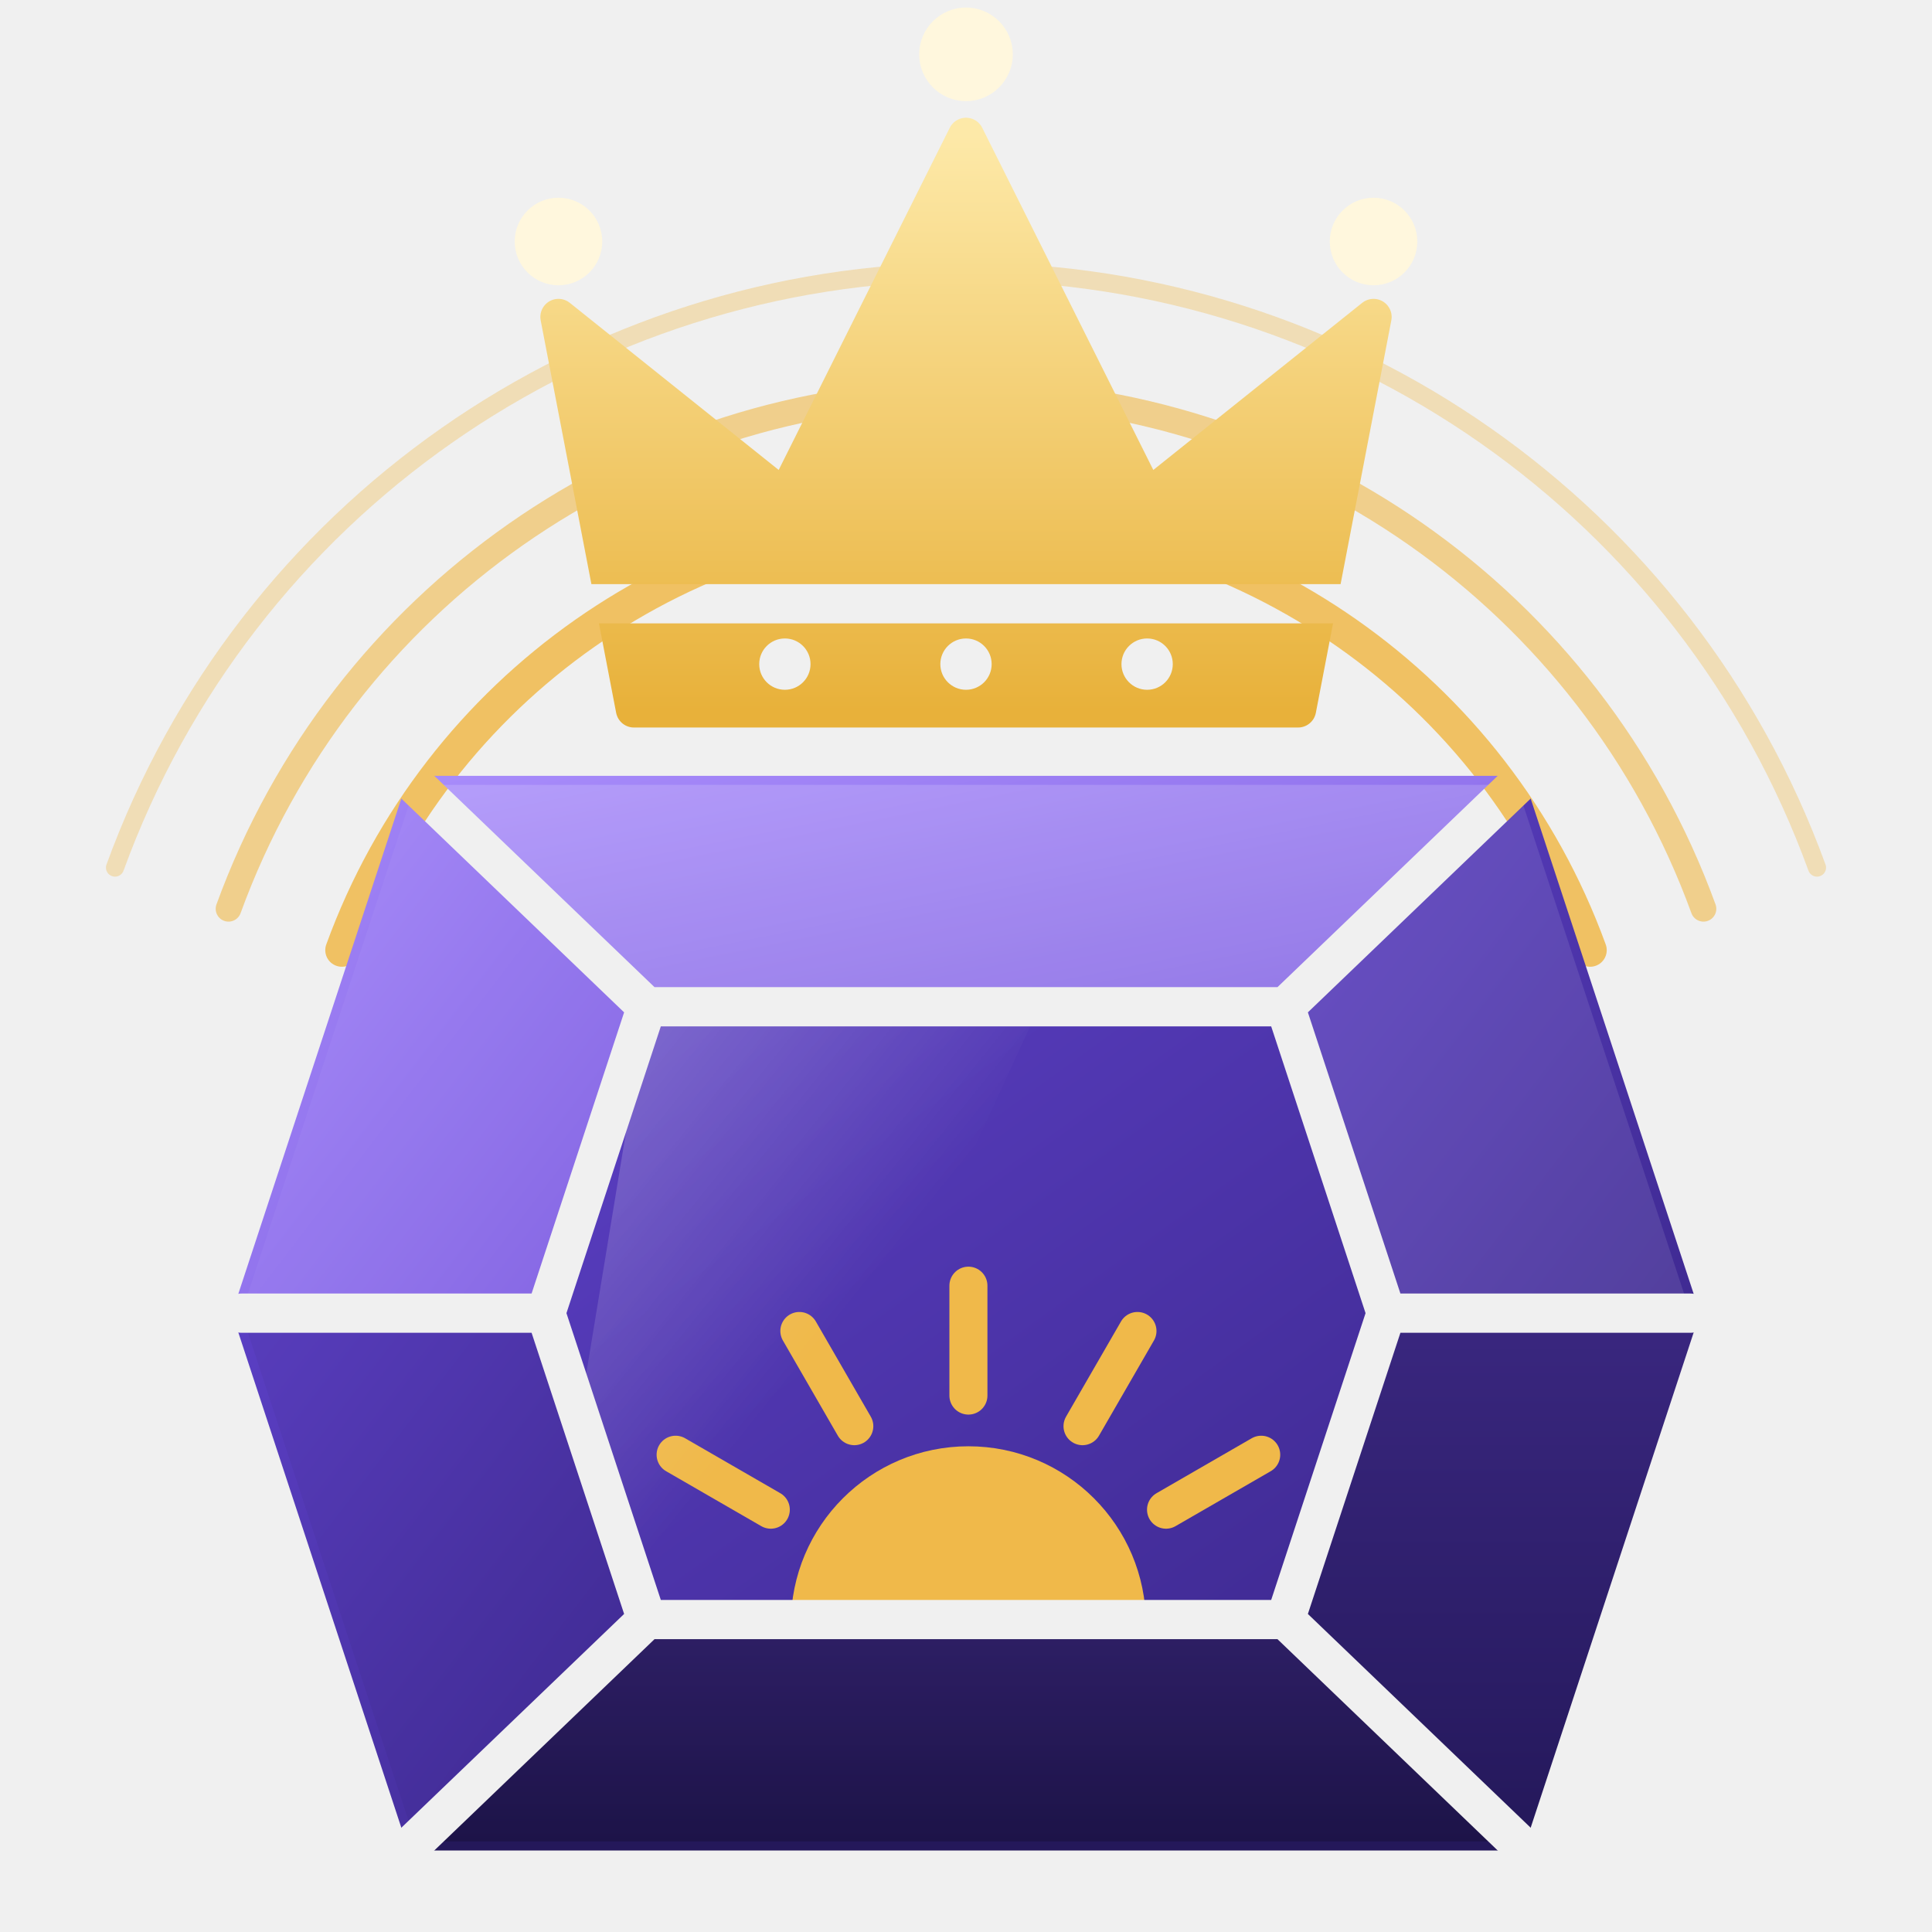
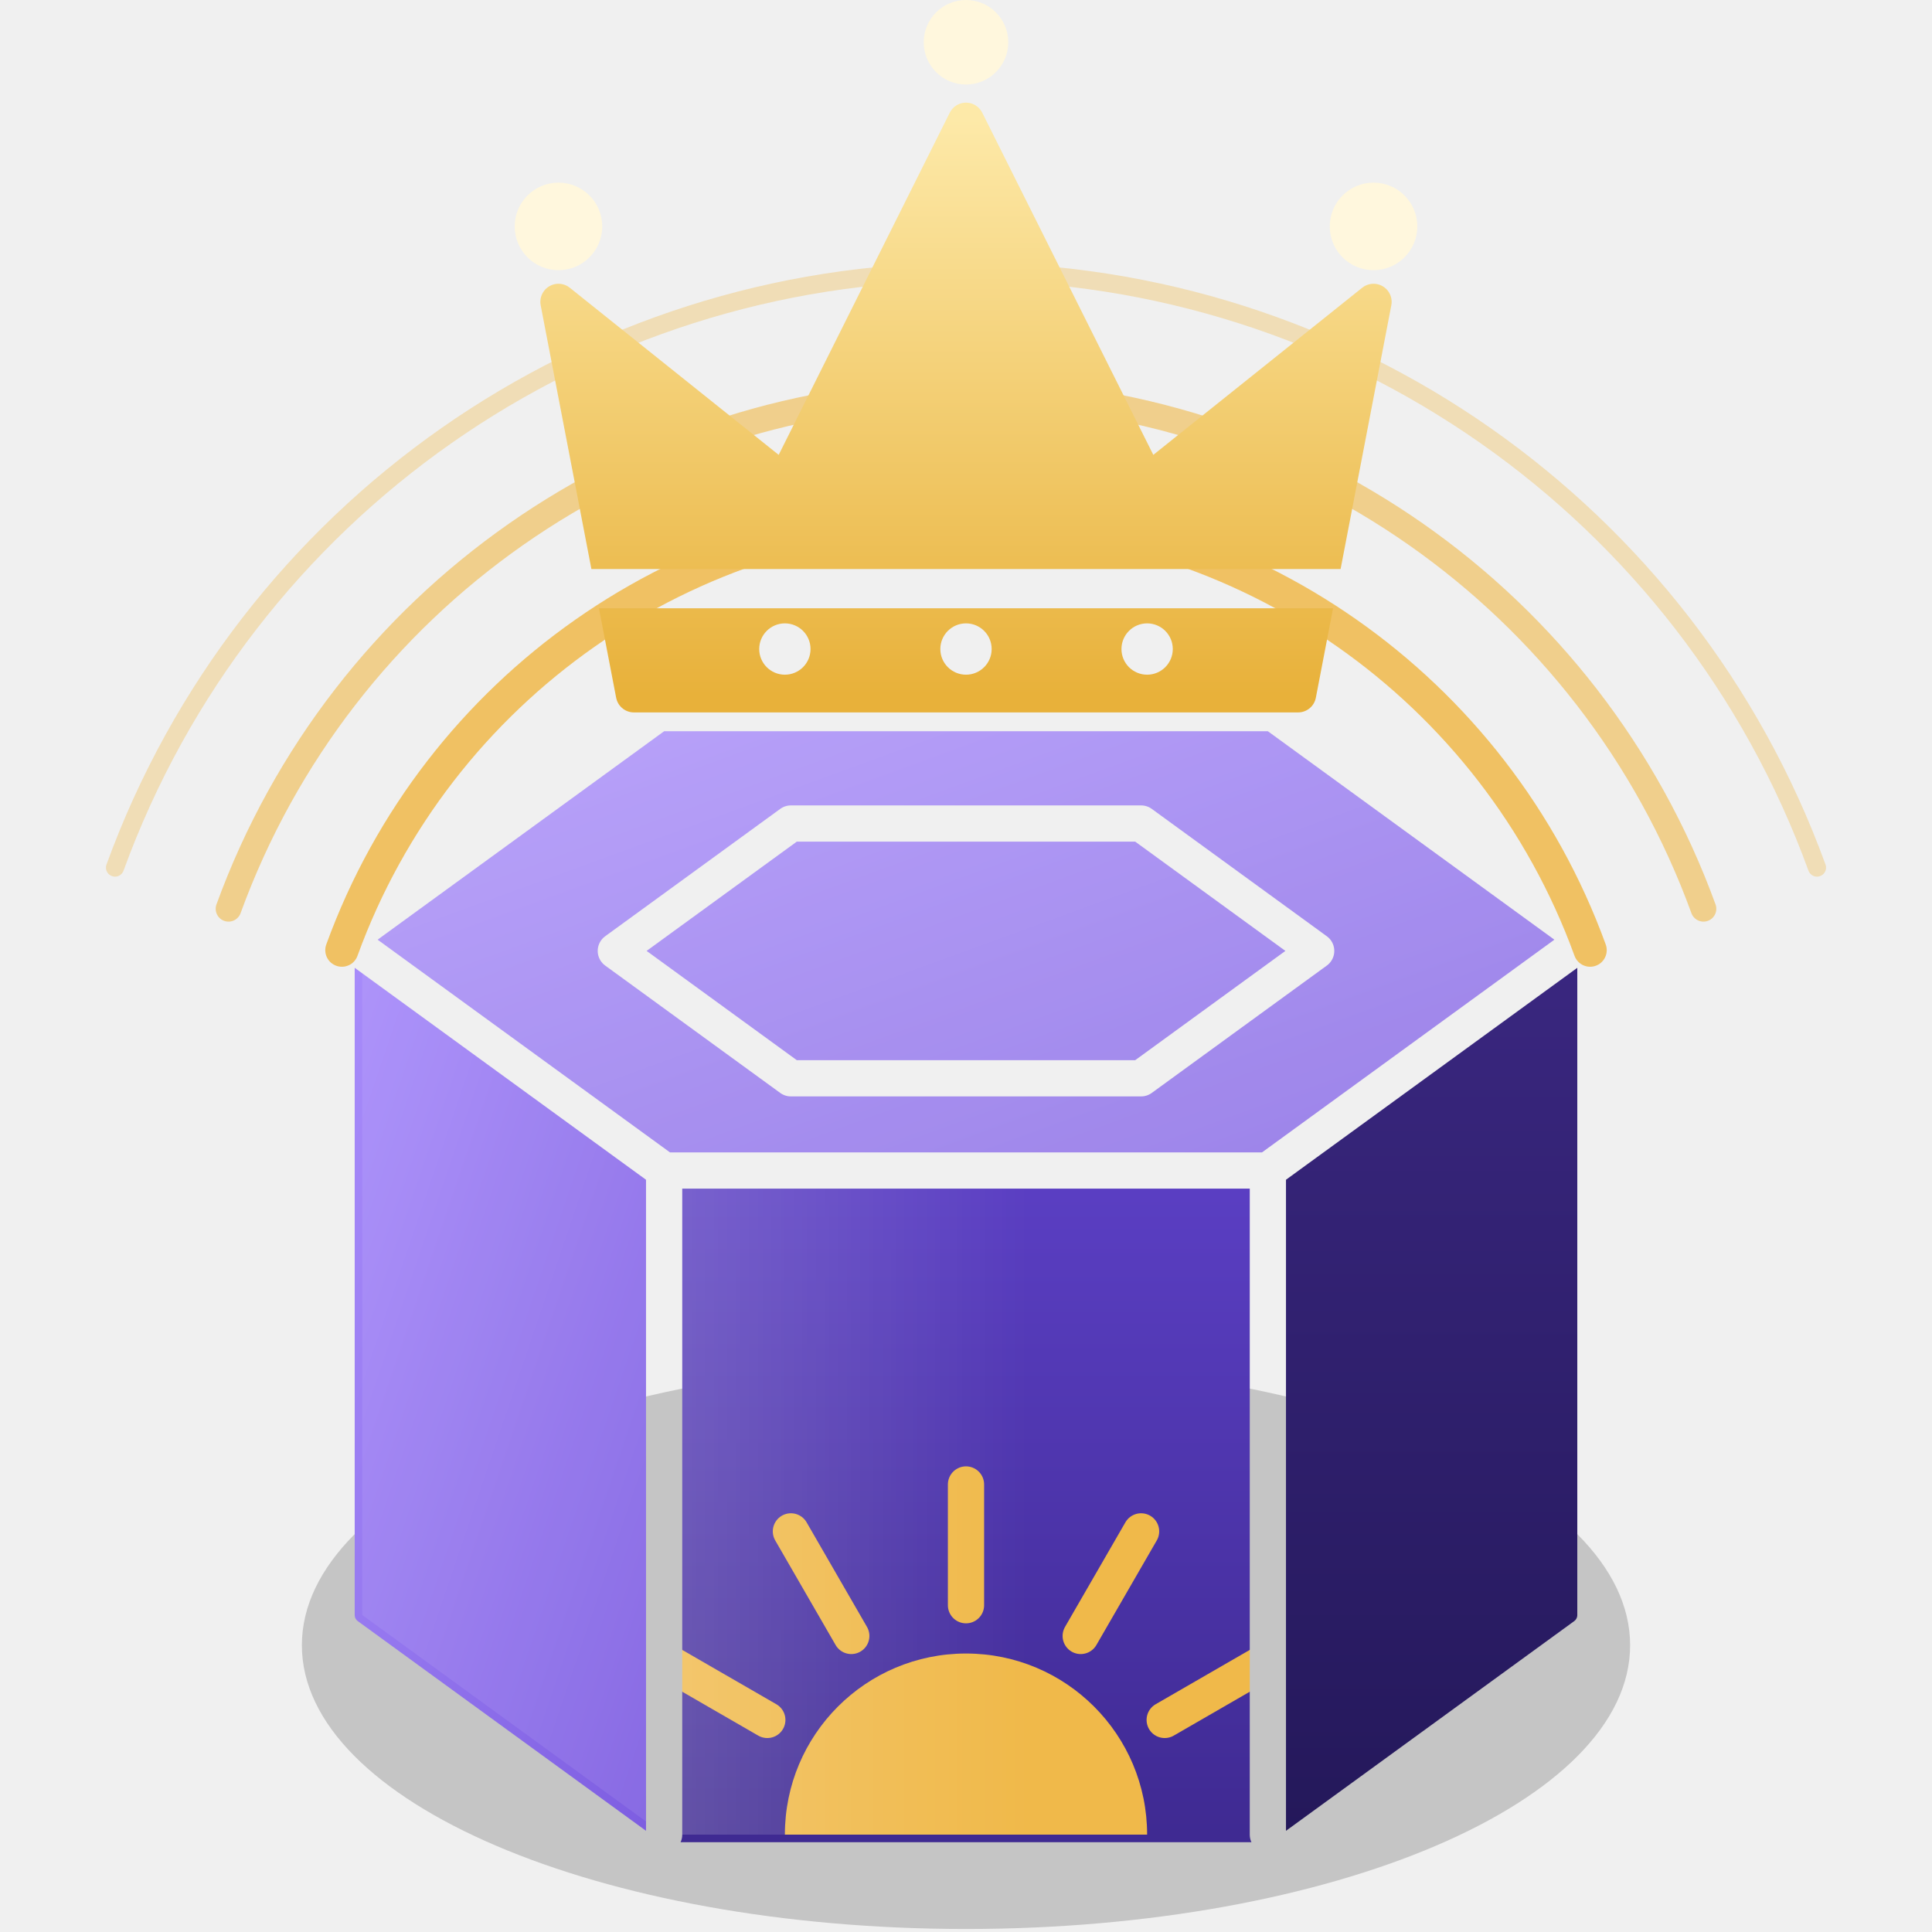
<svg xmlns="http://www.w3.org/2000/svg" viewBox="0 0 128 128" width="128" height="128" role="img" aria-label="Block Master, Martin Luther King Jr. Day">
  <defs>
    <linearGradient id="mlk-top" x1="0" y1="0" x2="1" y2="1">
      <stop offset="0" stop-color="#a78bfa" />
      <stop offset="1" stop-color="#7c5ce0" />
    </linearGradient>
-     <linearGradient id="mlk-left" x1="0" y1="0" x2="1" y2="1">
+     <linearGradient id="mlk-left" x1="0" y1="0" x2="0" y2="1">
      <stop offset="0" stop-color="#5b3fc4" />
      <stop offset="1" stop-color="#3f2a92" />
    </linearGradient>
    <linearGradient id="mlk-right" x1="0" y1="0" x2="0" y2="1">
      <stop offset="0" stop-color="#3a2780" />
      <stop offset="1" stop-color="#24185a" />
    </linearGradient>
    <linearGradient id="mlk-crown" x1="0" y1="0" x2="0" y2="1">
      <stop offset="0" stop-color="#fde9a8" />
      <stop offset="1" stop-color="#e8b13a" />
    </linearGradient>
-     <linearGradient id="mlk-table" x1="0" y1="0" x2="1" y2="1">
-       <stop offset="0" stop-color="#5b3fc4" />
-       <stop offset="1" stop-color="#3f2a92" />
+     <linearGradient id="mlk-lid" x1="0" y1="0" x2="1" y2="1">
+       <stop offset="0" stop-color="#a78bfa" />
+       <stop offset="1" stop-color="#7c5ce0" />
    </linearGradient>
-     <linearGradient id="mlk-sheen" x1="0" y1="0" x2="1" y2="1">
-       <stop offset="0" stop-color="#ffffff" stop-opacity="0.5" />
-       <stop offset="0.55" stop-color="#ffffff" stop-opacity="0" />
+     <linearGradient id="mlk-sheen" x1="0" y1="0" x2="1" y2="0">
+       <stop offset="0" stop-color="#ffffff" stop-opacity="0.32" />
+       <stop offset="0.6" stop-color="#ffffff" stop-opacity="0" />
    </linearGradient>
-     <clipPath id="mlk-tablec">
-       <path d="M42.84,66.7 L85.16,66.7 L91.84,87 L85.16,107.3 L42.84,107.3 L36.16,87 Z" />
+     <clipPath id="mlk-frontc">
+       <path d="M84,77.55 L44,77.55 L44,121.55 L84,121.55 Z" />
    </clipPath>
-     <clipPath id="mlk-gemc">
-       <path d="M27.52,52 L100.48,52 L112,87 L100.48,122 L27.52,122 L16,87 Z" />
+     <clipPath id="mlk-lidc">
+       <path d="M104,63 L84,77.55 L44,77.55 L24,63 L44,48.45 L84,48.45 Z" />
    </clipPath>
    <mask id="mlk-gem" maskUnits="userSpaceOnUse" x="0" y="0" width="128" height="128">
      <rect width="128" height="128" fill="white" />
-       <path d="M27.52,52 L42.84,66.7 M100.48,52 L85.16,66.7 M112,87 L91.84,87 M100.48,122 L85.16,107.3 M27.52,122 L42.84,107.3 M16,87 L36.16,87 M42.84,66.7 L85.16,66.7 L91.84,87 L85.16,107.3 L42.84,107.3 L36.16,87 Z" stroke="black" stroke-width="2.6" stroke-linecap="round" stroke-linejoin="round" fill="none" />
-       <g clip-path="url(#mlk-tablec)" />
+       <path d="M104,63 L84,77.55 L44,77.55 L24,63 M84,77.55 L84,121.55 M44,77.55 L44,121.55 M87.2,63 L75.6,71.44 L52.4,71.44 L40.8,63 L52.4,54.56 L75.6,54.56 Z" stroke="black" stroke-width="2.4" stroke-linecap="round" stroke-linejoin="round" fill="none" />
+       <g clip-path="url(#mlk-frontc)" />
    </mask>
    <mask id="mlk-crownm" maskUnits="userSpaceOnUse" x="0" y="0" width="128" height="128">
      <rect width="128" height="128" fill="white" />
-       <path d="M38,40 L90,40" stroke="black" stroke-width="2.6" />
-       <circle cx="52" cy="44" r="1.7" fill="black" />
-       <circle cx="64" cy="44" r="1.7" fill="black" />
-       <circle cx="76" cy="44" r="1.7" fill="black" />
+       <path d="M38,39 L90,39" stroke="black" stroke-width="2.6" />
+       <circle cx="52" cy="43" r="1.7" fill="black" />
+       <circle cx="64" cy="43" r="1.7" fill="black" />
+       <circle cx="76" cy="43" r="1.7" fill="black" />
    </mask>
  </defs>
  <path d="M22.65,62.95 A44,44 0 0 1 105.35,62.95" fill="none" stroke="#f0b94a" stroke-width="2.2" stroke-linecap="round" opacity="0.85" />
  <path d="M15.14,60.21 A52,52 0 0 1 112.86,60.21" fill="none" stroke="#f0b94a" stroke-width="1.7" stroke-linecap="round" opacity="0.6" />
  <path d="M7.62,57.48 A60,60 0 0 1 120.38,57.48" fill="none" stroke="#f0b94a" stroke-width="1.2" stroke-linecap="round" opacity="0.35" />
+   <ellipse cx="64" cy="109" rx="44" ry="18.8" fill="#000000" opacity="0.18" />
  <g mask="url(#mlk-gem)" stroke-linejoin="round">
-     <path d="M27.52,52 L100.48,52 L85.16,66.7 L42.84,66.7 Z" fill="url(#mlk-top)" stroke="url(#mlk-top)" stroke-width="1.2" />
-     <path d="M27.52,52 L100.48,52 L85.16,66.7 L42.84,66.7 Z" fill="#ffffff" opacity="0.16" />
-     <path d="M16,87 L27.52,52 L42.84,66.7 L36.16,87 Z" fill="url(#mlk-top)" stroke="url(#mlk-top)" stroke-width="1.2" />
-     <path d="M16,87 L27.52,52 L42.84,66.7 L36.16,87 Z" fill="#ffffff" opacity="0.04" />
-     <path d="M100.48,52 L112,87 L91.84,87 L85.16,66.7 Z" fill="url(#mlk-left)" stroke="url(#mlk-left)" stroke-width="1.2" />
-     <path d="M100.48,52 L112,87 L91.84,87 L85.16,66.7 Z" fill="#ffffff" opacity="0.1" />
-     <path d="M27.52,122 L16,87 L36.16,87 L42.84,107.3 Z" fill="url(#mlk-left)" stroke="url(#mlk-left)" stroke-width="1.2" />
-     <path d="M27.52,122 L16,87 L36.16,87 L42.84,107.3 Z" fill="#000000" opacity="0.04" />
-     <path d="M112,87 L100.48,122 L85.16,107.3 L91.84,87 Z" fill="url(#mlk-right)" stroke="url(#mlk-right)" stroke-width="1.2" />
-     <path d="M100.48,122 L27.52,122 L42.84,107.3 L85.16,107.3 Z" fill="url(#mlk-right)" stroke="url(#mlk-right)" stroke-width="1.2" />
-     <path d="M100.48,122 L27.52,122 L42.84,107.3 L85.16,107.3 Z" fill="#000000" opacity="0.2" />
-     <g clip-path="url(#mlk-gemc)" />
-     <path d="M42.84,66.7 L85.16,66.7 L91.84,87 L85.16,107.3 L42.84,107.3 L36.16,87 Z" fill="url(#mlk-table)" />
-     <g clip-path="url(#mlk-tablec)">
-       <g transform="matrix(0.56 0 0 0.56 36.16 66.7)">
-         <circle cx="50" cy="73" r="21" fill="#f0b94a" />
-         <line x1="26.62" y1="59.5" x2="15.36" y2="53" stroke="#f0b94a" stroke-width="4.5" stroke-linecap="round" />
-         <line x1="36.5" y1="49.62" x2="30" y2="38.36" stroke="#f0b94a" stroke-width="4.5" stroke-linecap="round" />
-         <line x1="50" y1="46" x2="50" y2="33" stroke="#f0b94a" stroke-width="4.5" stroke-linecap="round" />
-         <line x1="63.5" y1="49.62" x2="70" y2="38.36" stroke="#f0b94a" stroke-width="4.5" stroke-linecap="round" />
-         <line x1="73.38" y1="59.5" x2="84.64" y2="53" stroke="#f0b94a" stroke-width="4.5" stroke-linecap="round" />
+     <path d="M104,63 L84,77.55 L84,121.55 L104,107 Z" fill="url(#mlk-right)" stroke="url(#mlk-right)" stroke-width="1" />
+     <path d="M84,77.55 L44,77.55 L44,121.55 L84,121.55 Z" fill="url(#mlk-left)" stroke="url(#mlk-left)" stroke-width="1" />
+     <path d="M44,77.55 L24,63 L24,107 L44,121.55 Z" fill="url(#mlk-top)" stroke="url(#mlk-top)" stroke-width="1" />
+     <path d="M44,77.55 L24,63 L24,107 L44,121.55 Z" fill="#ffffff" opacity="0.08" />
+     <g clip-path="url(#mlk-frontc)">
+       <g transform="matrix(0.4 0 0 0.4 44 77.55)">
+         <circle cx="50" cy="110" r="30" fill="#f0b94a" />
+         <line x1="17.09" y1="91" x2="-0.23" y2="81" stroke="#f0b94a" stroke-width="6" stroke-linecap="round" />
+         <line x1="31" y1="77.09" x2="21" y2="59.77" stroke="#f0b94a" stroke-width="6" stroke-linecap="round" />
+         <line x1="50" y1="72" x2="50" y2="52" stroke="#f0b94a" stroke-width="6" stroke-linecap="round" />
+         <line x1="69" y1="77.09" x2="79" y2="59.77" stroke="#f0b94a" stroke-width="6" stroke-linecap="round" />
+         <line x1="82.91" y1="91" x2="100.23" y2="81" stroke="#f0b94a" stroke-width="6" stroke-linecap="round" />
      </g>
-       <path d="M42.84,66.7 L68.84,66.7 L50.16,107.3 L36.16,107.3 Z" fill="url(#mlk-sheen)" opacity="0.55" />
+       <path d="M84,77.55 L44,77.55 L44,121.55 L84,121.55 Z" fill="url(#mlk-sheen)" opacity="0.6" />
    </g>
+     <path d="M104,63 L84,77.55 L44,77.55 L24,63 L44,48.45 L84,48.45 Z" fill="url(#mlk-lid)" />
+     <path d="M104,63 L84,77.55 L44,77.55 L24,63 L44,48.45 L84,48.45 Z" fill="#ffffff" opacity="0.22" />
+     <g clip-path="url(#mlk-lidc)" />
  </g>
  <g mask="url(#mlk-crownm)" stroke-linejoin="round">
-     <path d="M42,47 L37,21 L52,33 L64,9 L76,33 L91,21 L86,47 Z" fill="url(#mlk-crown)" stroke="url(#mlk-crown)" stroke-width="2.4" />
+     <path d="M42,46 L37,20 L52,32 L64,8 L76,32 L91,20 L86,46 Z" fill="url(#mlk-crown)" stroke="url(#mlk-crown)" stroke-width="2.4" />
  </g>
-   <circle cx="37" cy="16" r="2.9" fill="#fff7dd" />
-   <circle cx="64" cy="3.6" r="3.1" fill="#fff7dd" />
-   <circle cx="91" cy="16" r="2.9" fill="#fff7dd" />
+   <circle cx="37" cy="15" r="2.9" fill="#fff7dd" />
+   <circle cx="64" cy="2.8" r="2.8" fill="#fff7dd" />
+   <circle cx="91" cy="15" r="2.9" fill="#fff7dd" />
</svg>
